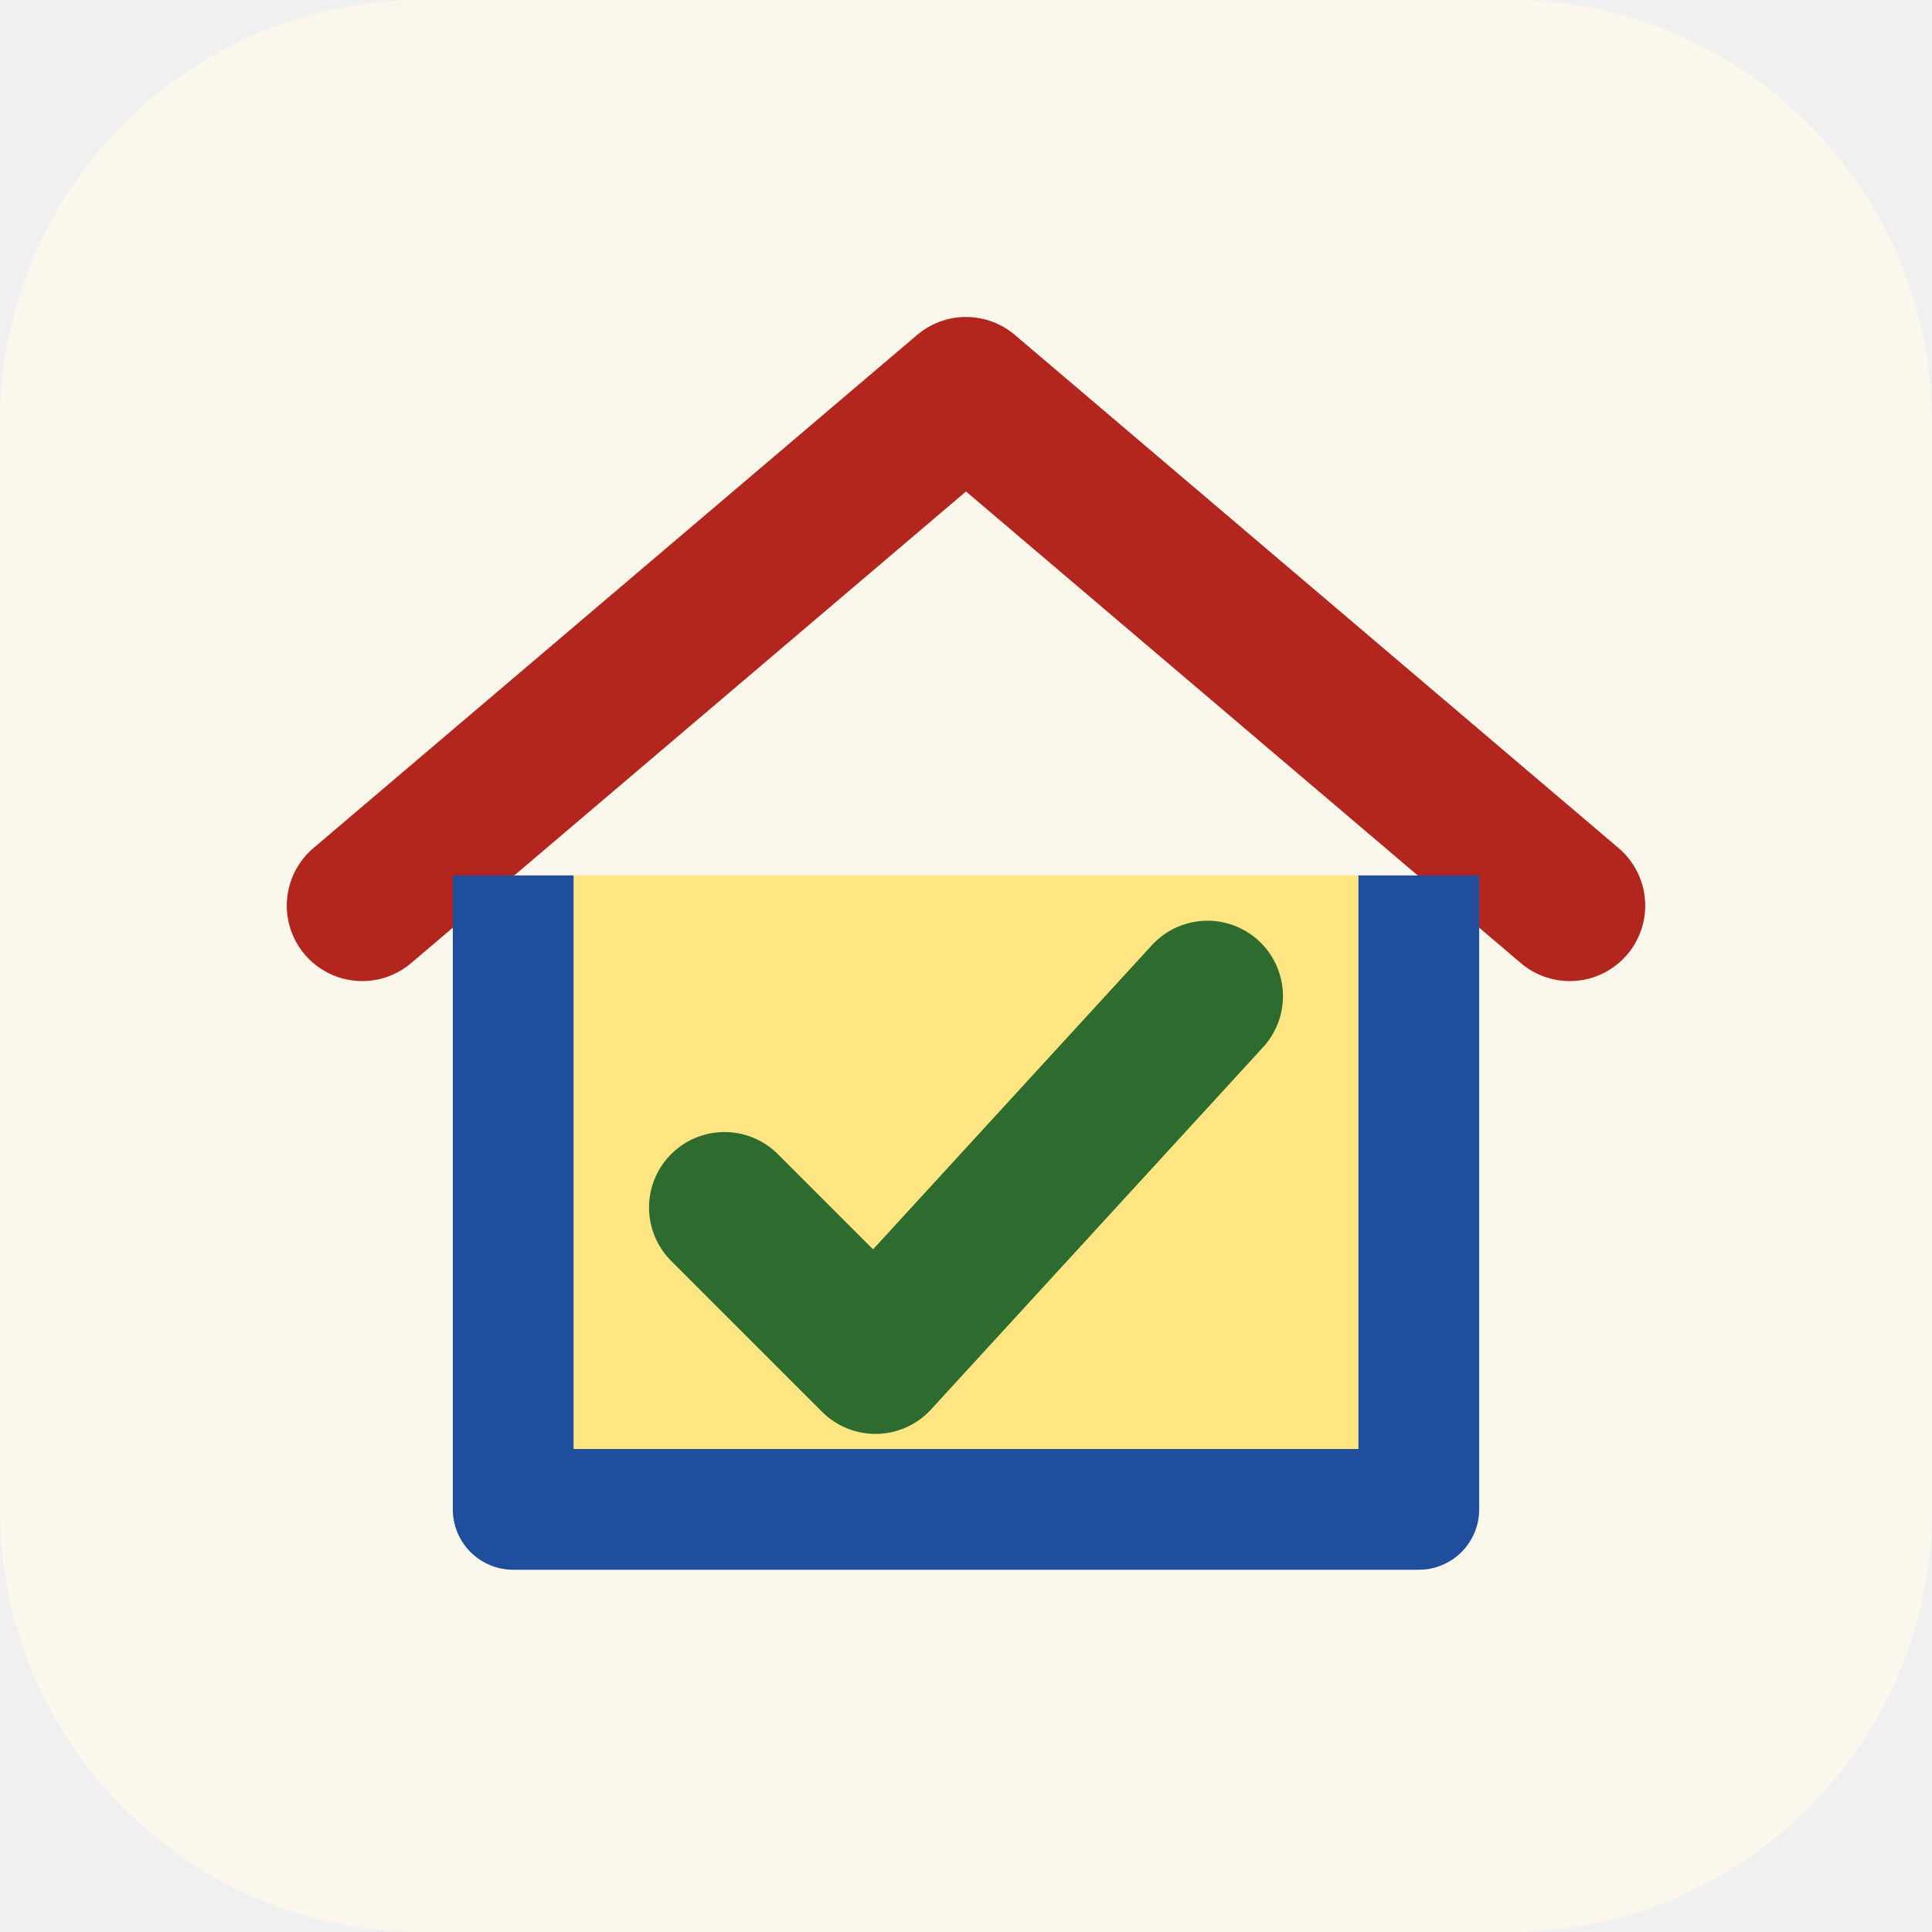
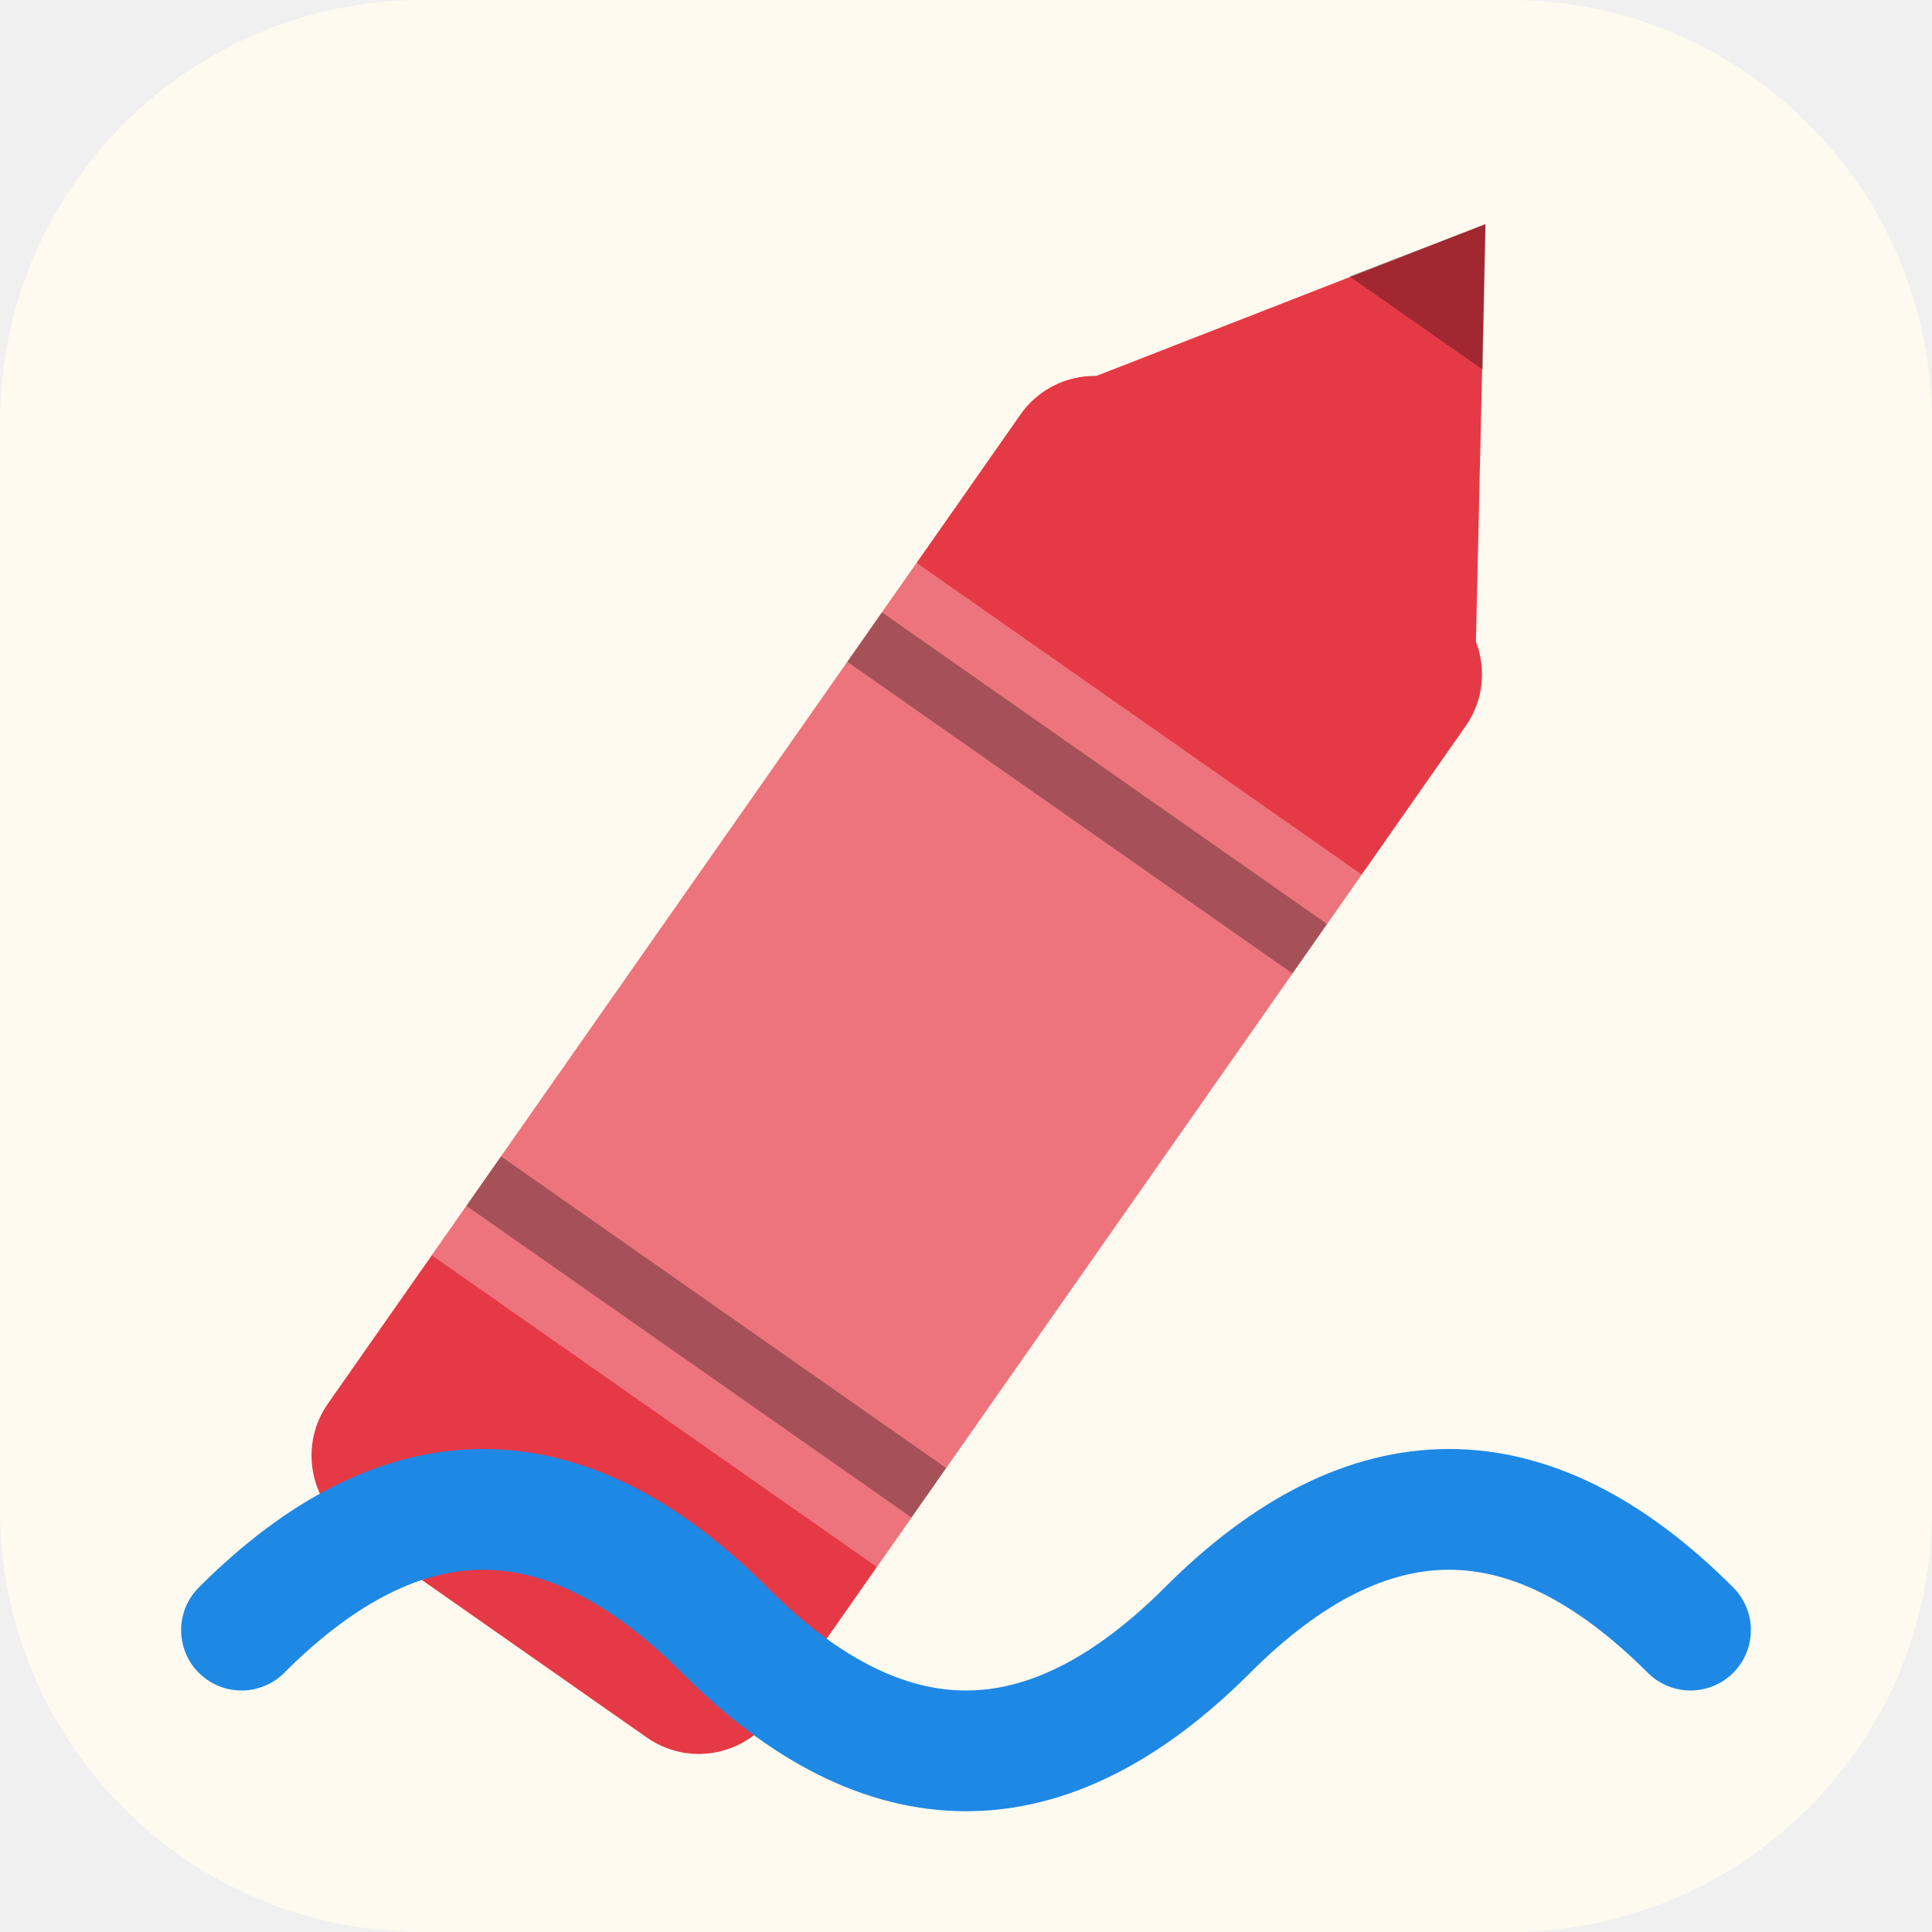
<svg xmlns="http://www.w3.org/2000/svg" viewBox="0 0 64 64">
-   <rect width="64" height="64" rx="14" fill="#fbf7ec" />
-   <path d="M12 30 32 13l20 17" fill="none" stroke="#b3261e" stroke-width="5" stroke-linecap="round" stroke-linejoin="round" />
-   <path d="M17 29v21h30V29" fill="#ffe682" stroke="#1f4f9c" stroke-width="4" stroke-linejoin="round" />
-   <path d="M24 40l5 5 11-12" fill="none" stroke="#2e6b2f" stroke-width="5" stroke-linecap="round" stroke-linejoin="round" />
+   <rect width="64" height="64" rx="14" fill="#fffaf0" />
+   <g transform="rotate(35 32 32)">
+     <path d="M24 14 32 2l8 12Z" fill="#e63946" />
+     <path d="M29.3 6 32 2l2.7 4Z" fill="#000" opacity=".3" />
+     <rect x="23" y="13" width="18" height="46" rx="3" fill="#e63946" />
+     <rect x="23" y="22" width="18" height="28" fill="#fff" opacity=".3" />
+     <path d="M23 25h18M23 47h18" stroke="#000" stroke-opacity=".3" stroke-width="2" />
+   </g>
+   <path d="M8 54q8-8 16 0t16 0 16 0" fill="none" stroke="#1e88e5" stroke-width="4" stroke-linecap="round" />
</svg>
